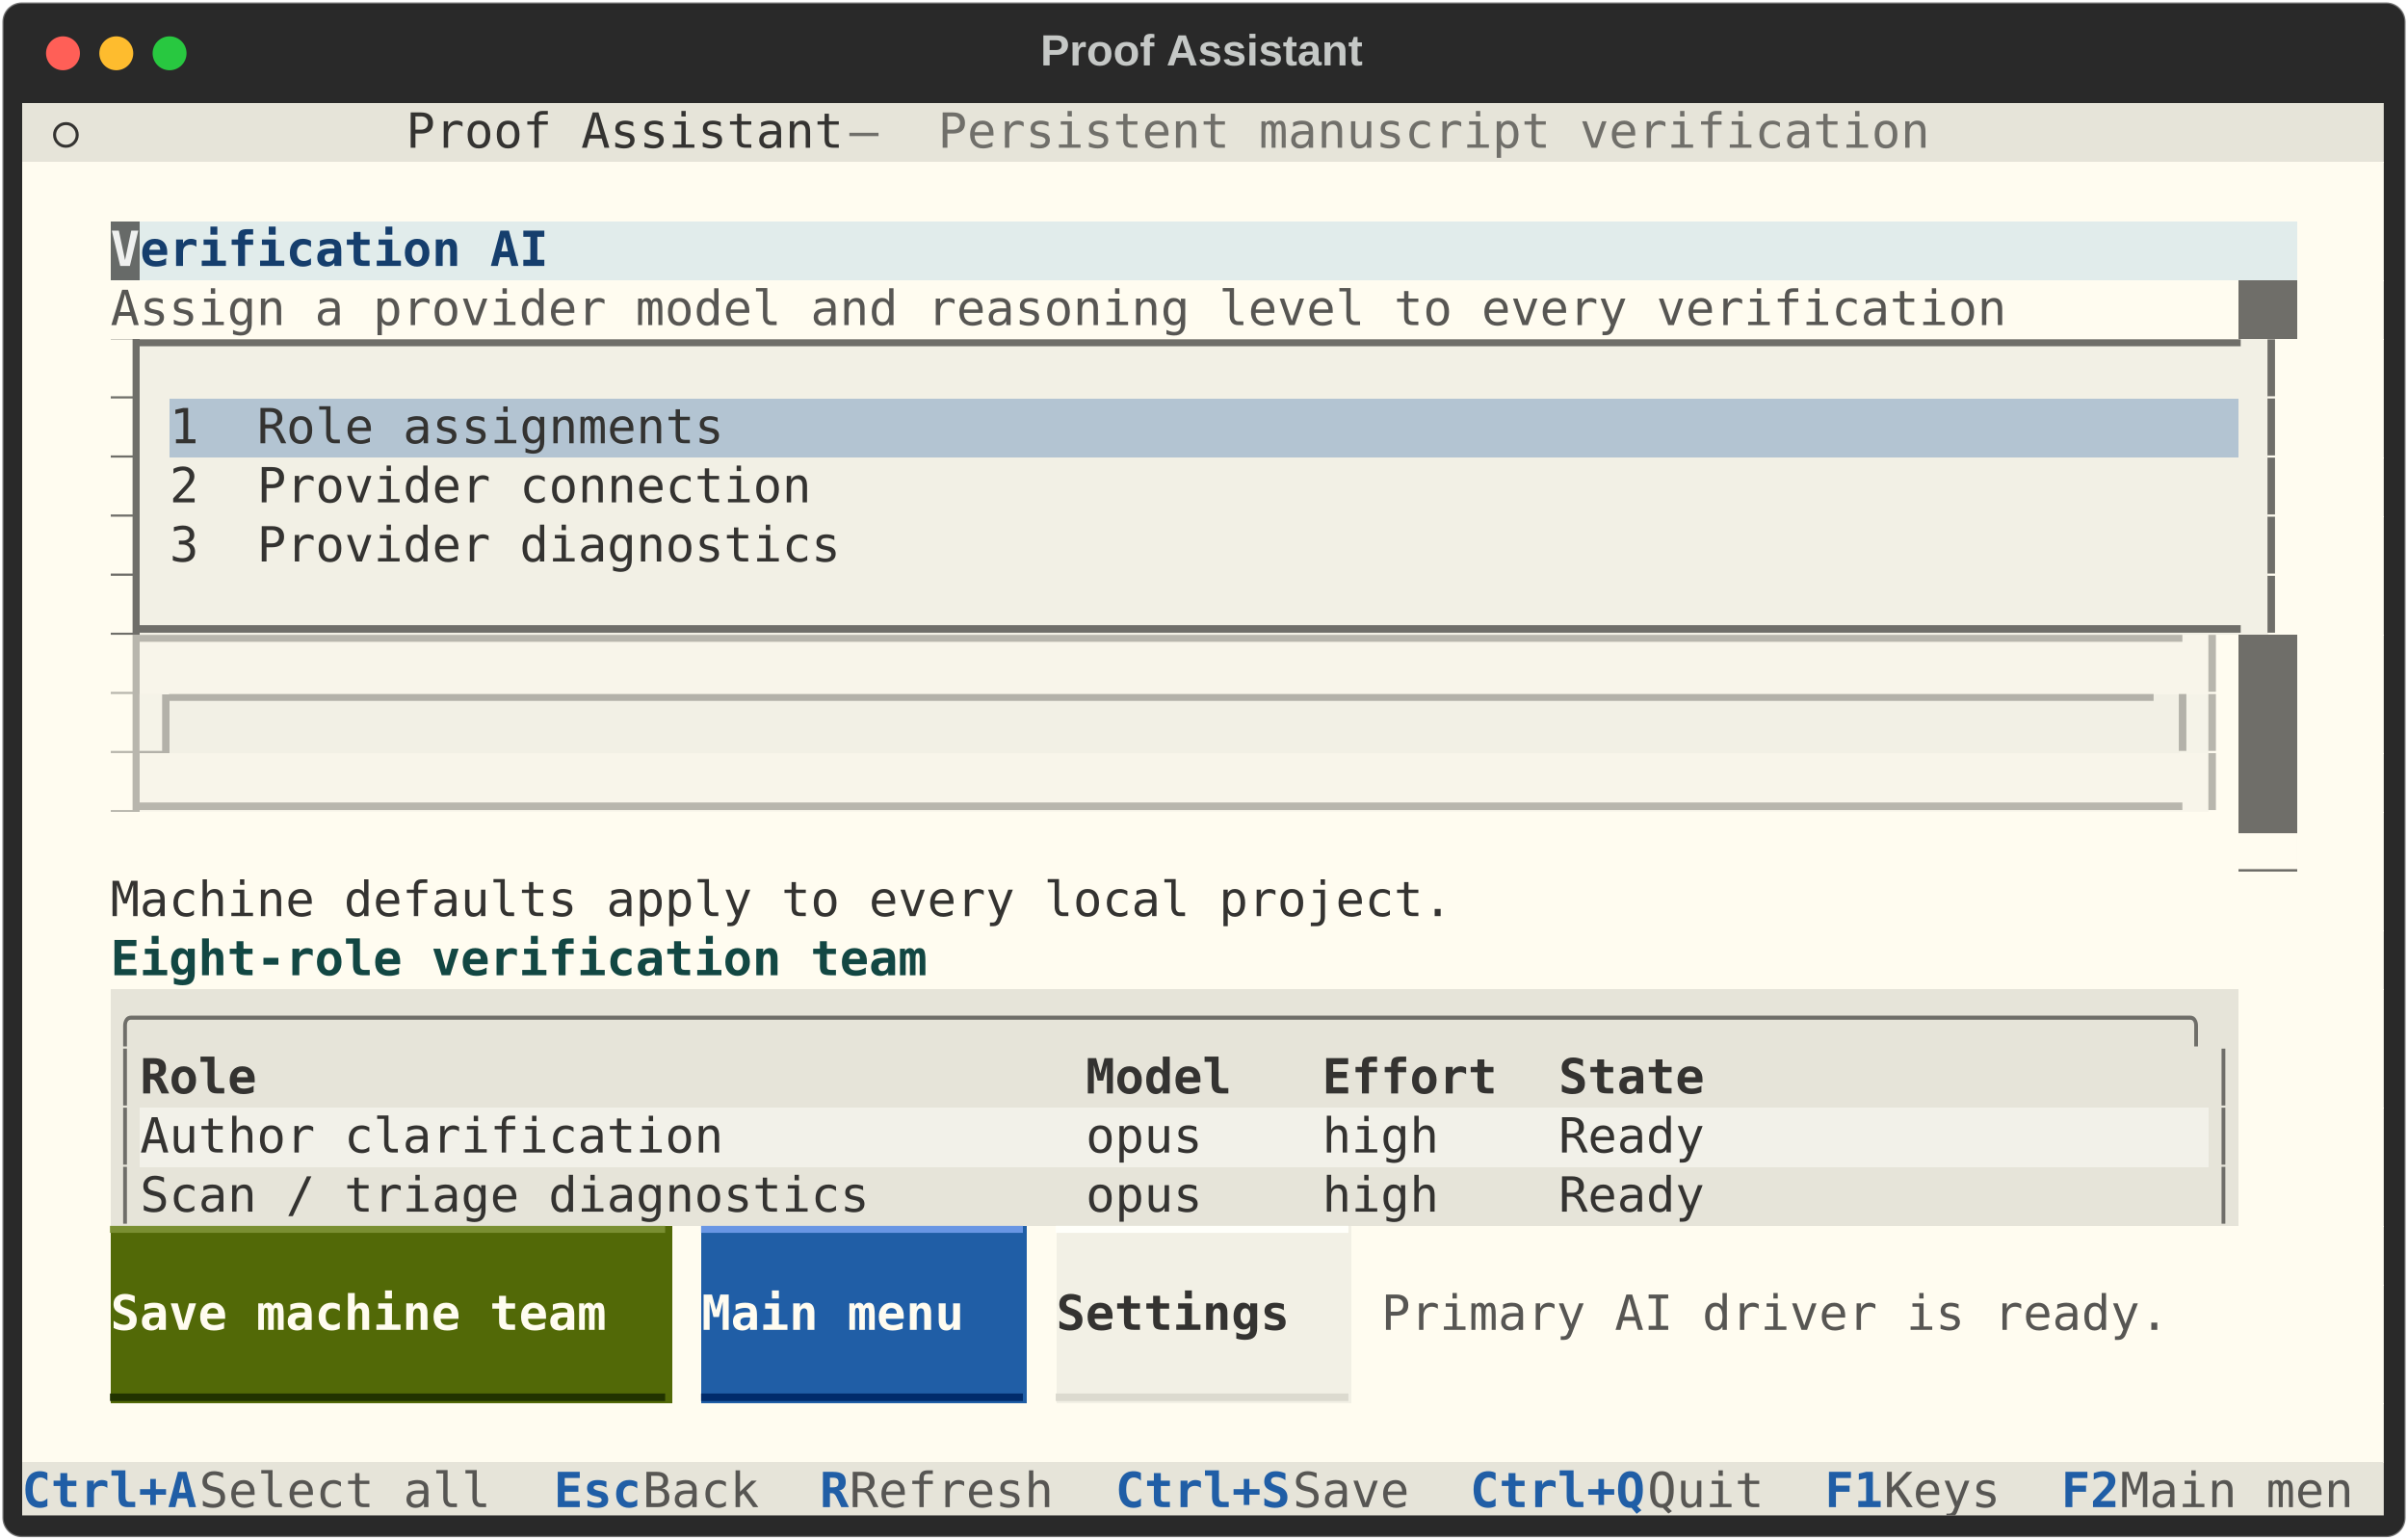
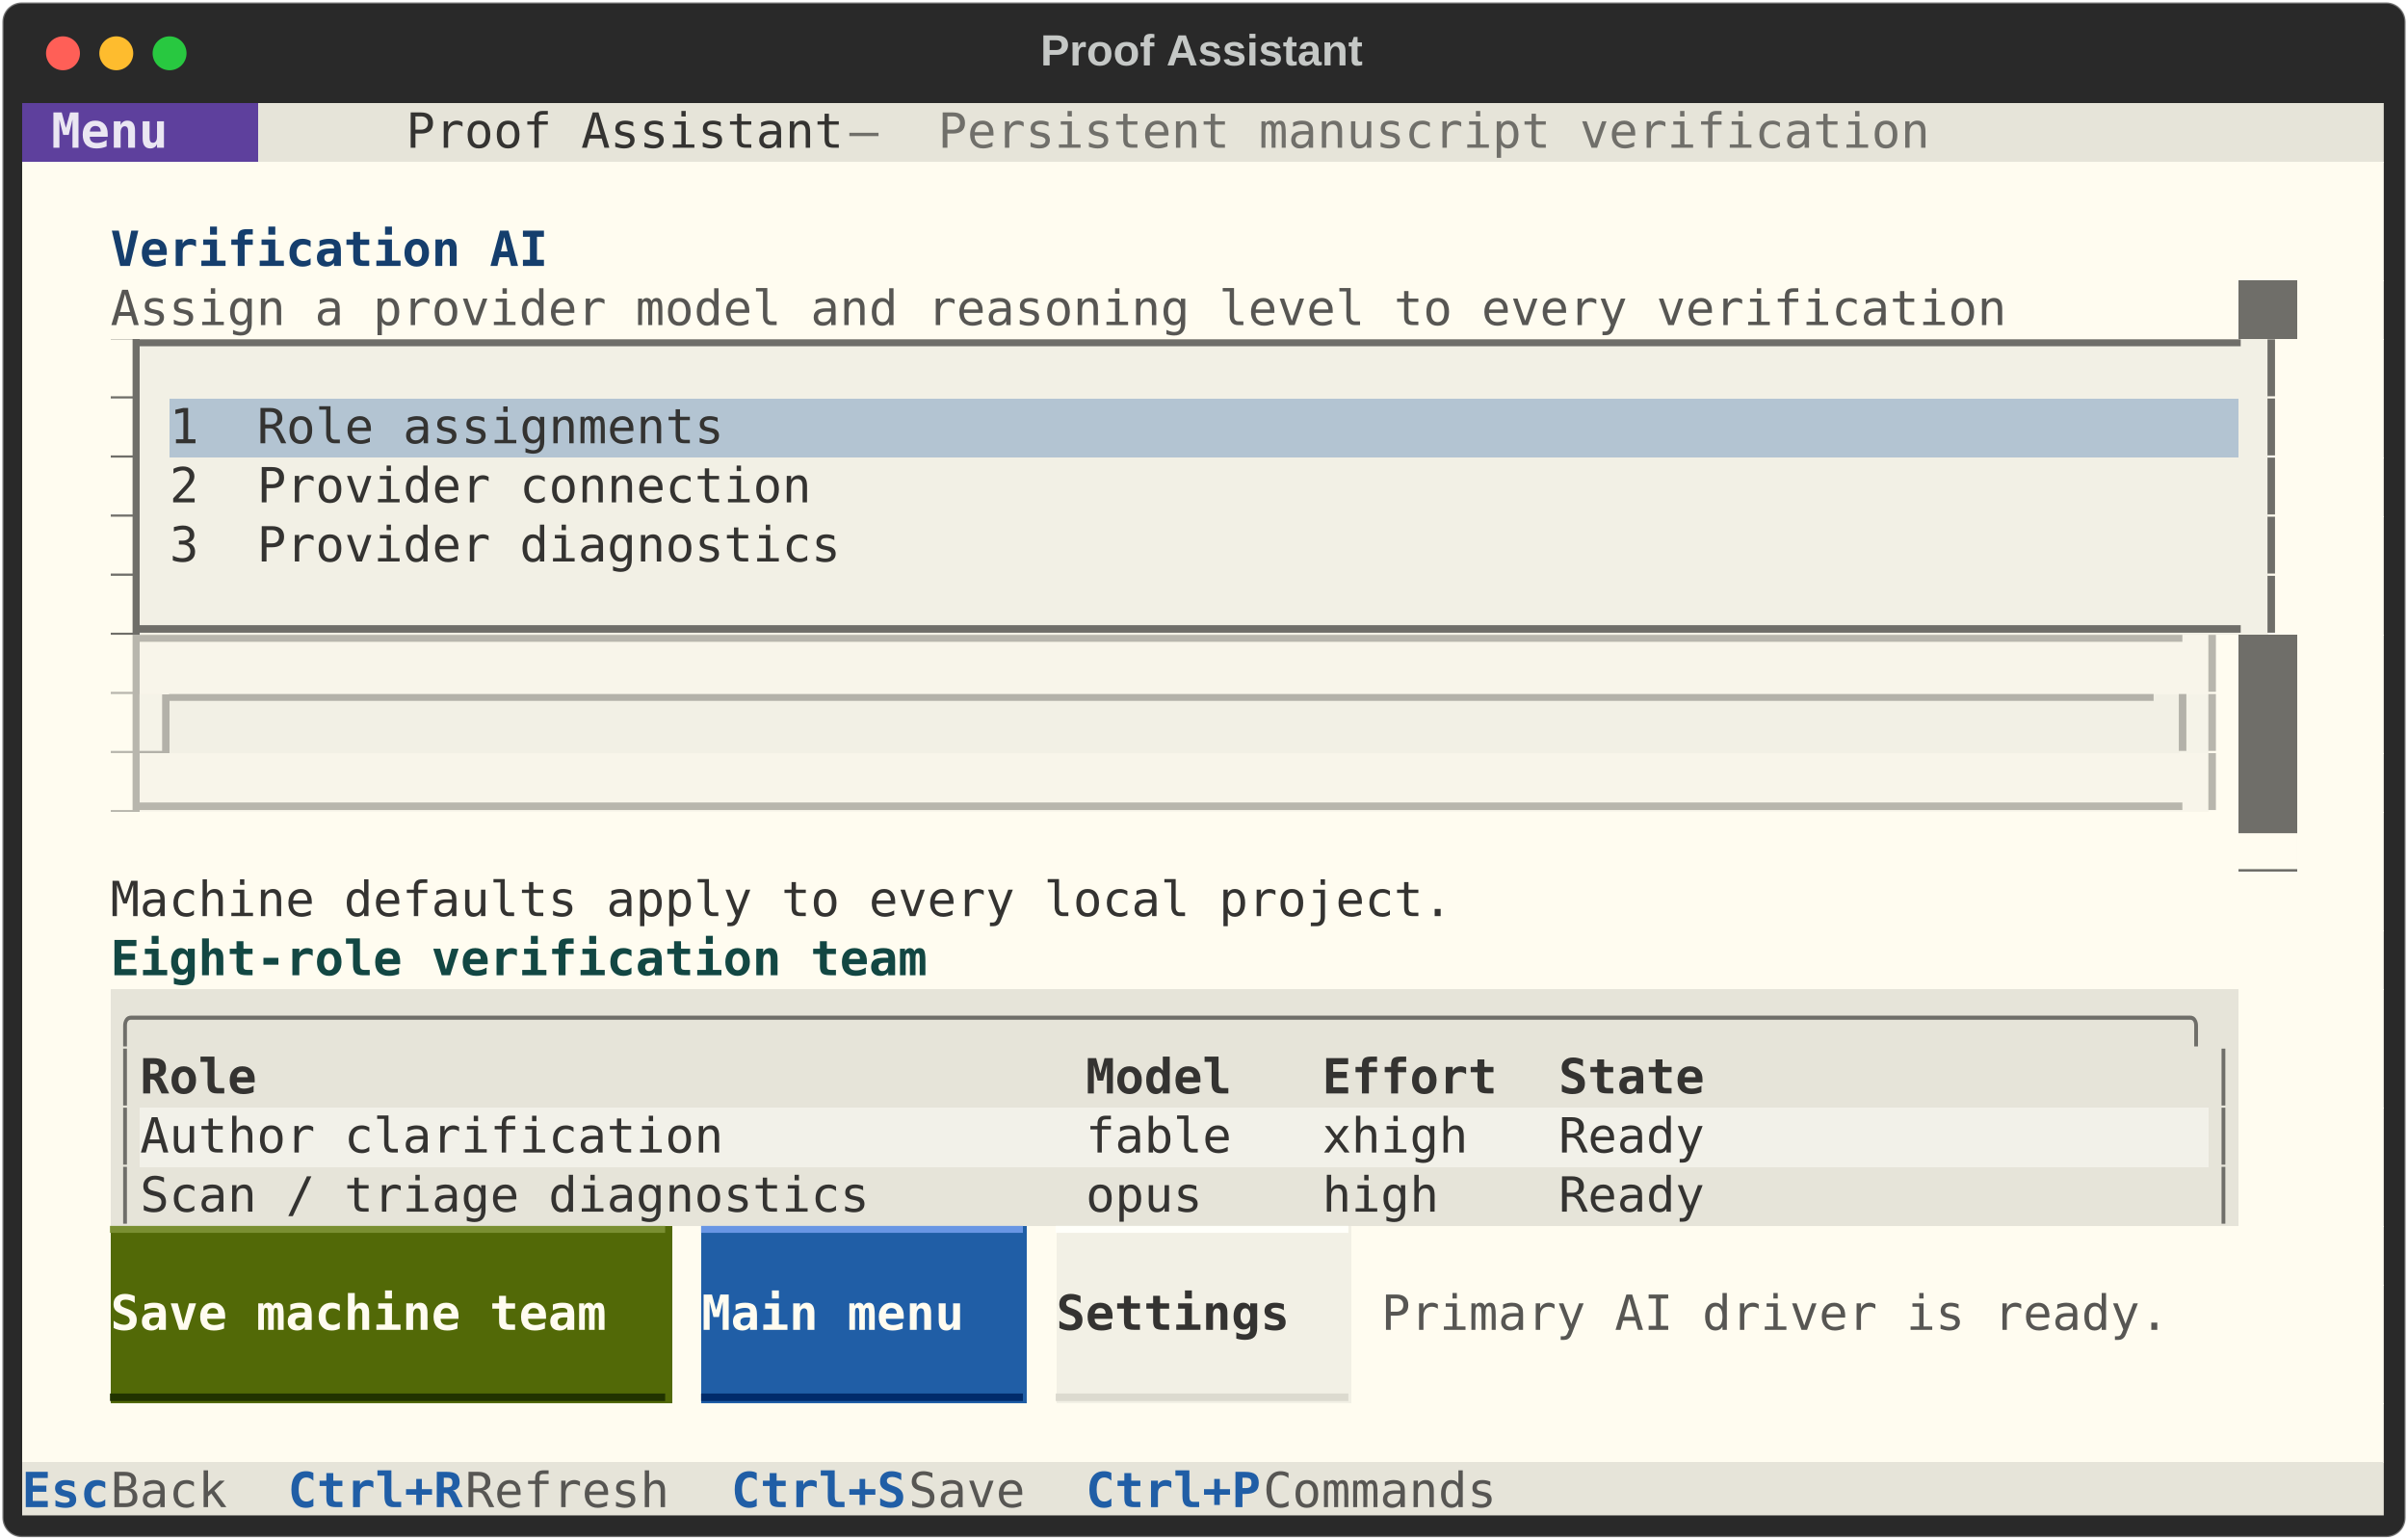
<svg xmlns="http://www.w3.org/2000/svg" class="rich-terminal" viewBox="0 0 994 635.6">
  <style>

    @font-face {
        font-family: "Fira Code";
        src: local("FiraCode-Regular"),
                url("https://cdnjs.cloudflare.com/ajax/libs/firacode/6.2.0/woff2/FiraCode-Regular.woff2") format("woff2"),
                url("https://cdnjs.cloudflare.com/ajax/libs/firacode/6.2.0/woff/FiraCode-Regular.woff") format("woff");
        font-style: normal;
        font-weight: 400;
    }
    @font-face {
        font-family: "Fira Code";
        src: local("FiraCode-Bold"),
                url("https://cdnjs.cloudflare.com/ajax/libs/firacode/6.2.0/woff2/FiraCode-Bold.woff2") format("woff2"),
                url("https://cdnjs.cloudflare.com/ajax/libs/firacode/6.2.0/woff/FiraCode-Bold.woff") format("woff");
        font-style: bold;
        font-weight: 700;
    }

    .terminal-matrix {
        font-family: Fira Code, monospace;
        font-size: 20px;
        line-height: 24.4px;
        font-variant-east-asian: full-width;
    }

    .terminal-title {
        font-size: 18px;
        font-weight: bold;
        font-family: arial;
    }

    .terminal-r1 { fill: #c5c8c6 }
- .terminal-r2 { fill: #343331 }
- .terminal-r3 { fill: #706f6a }
- .terminal-r4 { fill: #eff0ef;font-weight: bold }
+ .terminal-r2 { fill: #eae6f2;font-weight: bold }
+ .terminal-r3 { fill: #343331 }
+ .terminal-r4 { fill: #706f6a }
.terminal-r5 { fill: #153e6d;font-weight: bold }
.terminal-r6 { fill: #575653 }
.terminal-r7 { fill: #fffcf0 }
.terminal-r8 { fill: #6f6e69 }
.terminal-r9 { fill: #b8b6ad }
.terminal-r10 { fill: #f5f3e8 }
.terminal-r11 { fill: #b3b1a9 }
.terminal-r12 { fill: #124743;font-weight: bold }
.terminal-r13 { fill: #343331;font-weight: bold }
.terminal-r14 { fill: #7a8f32 }
.terminal-r15 { fill: #6996e4 }
.terminal-r16 { fill: #fffffa }
.terminal-r17 { fill: #fffcf0;font-weight: bold }
.terminal-r18 { fill: #213300 }
.terminal-r19 { fill: #002b6b }
.terminal-r20 { fill: #dcdacf }
.terminal-r21 { fill: #205ea6;font-weight: bold }
    </style>
  <defs>
    <clipPath id="terminal-clip-terminal">
      <rect x="0" y="0" width="975.0" height="584.6" />
    </clipPath>
    <clipPath id="terminal-line-0">
      <rect x="0" y="1.5" width="976" height="24.65" />
    </clipPath>
    <clipPath id="terminal-line-1">
      <rect x="0" y="25.9" width="976" height="24.65" />
    </clipPath>
    <clipPath id="terminal-line-2">
      <rect x="0" y="50.3" width="976" height="24.65" />
    </clipPath>
    <clipPath id="terminal-line-3">
      <rect x="0" y="74.7" width="976" height="24.65" />
    </clipPath>
    <clipPath id="terminal-line-4">
      <rect x="0" y="99.1" width="976" height="24.65" />
    </clipPath>
    <clipPath id="terminal-line-5">
      <rect x="0" y="123.5" width="976" height="24.65" />
    </clipPath>
    <clipPath id="terminal-line-6">
      <rect x="0" y="147.9" width="976" height="24.65" />
    </clipPath>
    <clipPath id="terminal-line-7">
      <rect x="0" y="172.3" width="976" height="24.65" />
    </clipPath>
    <clipPath id="terminal-line-8">
      <rect x="0" y="196.7" width="976" height="24.65" />
    </clipPath>
    <clipPath id="terminal-line-9">
      <rect x="0" y="221.1" width="976" height="24.65" />
    </clipPath>
    <clipPath id="terminal-line-10">
      <rect x="0" y="245.5" width="976" height="24.65" />
    </clipPath>
    <clipPath id="terminal-line-11">
      <rect x="0" y="269.9" width="976" height="24.65" />
    </clipPath>
    <clipPath id="terminal-line-12">
      <rect x="0" y="294.3" width="976" height="24.65" />
    </clipPath>
    <clipPath id="terminal-line-13">
      <rect x="0" y="318.7" width="976" height="24.65" />
    </clipPath>
    <clipPath id="terminal-line-14">
      <rect x="0" y="343.1" width="976" height="24.65" />
    </clipPath>
    <clipPath id="terminal-line-15">
      <rect x="0" y="367.5" width="976" height="24.65" />
    </clipPath>
    <clipPath id="terminal-line-16">
      <rect x="0" y="391.9" width="976" height="24.65" />
    </clipPath>
    <clipPath id="terminal-line-17">
      <rect x="0" y="416.3" width="976" height="24.65" />
    </clipPath>
    <clipPath id="terminal-line-18">
      <rect x="0" y="440.7" width="976" height="24.65" />
    </clipPath>
    <clipPath id="terminal-line-19">
      <rect x="0" y="465.1" width="976" height="24.65" />
    </clipPath>
    <clipPath id="terminal-line-20">
      <rect x="0" y="489.5" width="976" height="24.65" />
    </clipPath>
    <clipPath id="terminal-line-21">
      <rect x="0" y="513.9" width="976" height="24.65" />
    </clipPath>
    <clipPath id="terminal-line-22">
      <rect x="0" y="538.3" width="976" height="24.65" />
    </clipPath>
  </defs>
  <rect fill="#292929" stroke="rgba(255,255,255,0.35)" stroke-width="1" x="1" y="1" width="992" height="633.6" rx="8" />
  <text class="terminal-title" fill="#c5c8c6" text-anchor="middle" x="496" y="27">Proof Assistant</text>
  <g transform="translate(26,22)">
    <circle cx="0" cy="0" r="7" fill="#ff5f57" />
    <circle cx="22" cy="0" r="7" fill="#febc2e" />
    <circle cx="44" cy="0" r="7" fill="#28c840" />
  </g>
  <g transform="translate(9, 41)" clip-path="url(#terminal-clip-terminal)">
-     <rect fill="#e6e4d9" x="0" y="1.5" width="12.2" height="24.65" shape-rendering="crispEdges" />
-     <rect fill="#e6e4d9" x="12.2" y="1.5" width="12.2" height="24.65" shape-rendering="crispEdges" />
-     <rect fill="#e6e4d9" x="24.4" y="1.5" width="61" height="24.65" shape-rendering="crispEdges" />
-     <rect fill="#e6e4d9" x="85.4" y="1.5" width="12.2" height="24.65" shape-rendering="crispEdges" />
+     <rect fill="#5e409d" x="0" y="1.5" width="12.2" height="24.65" shape-rendering="crispEdges" />
+     <rect fill="#5e409d" x="12.2" y="1.5" width="48.8" height="24.65" shape-rendering="crispEdges" />
+     <rect fill="#5e409d" x="61" y="1.5" width="24.4" height="24.65" shape-rendering="crispEdges" />
+     <rect fill="#5e409d" x="85.4" y="1.5" width="12.2" height="24.65" shape-rendering="crispEdges" />
    <rect fill="#e6e4d9" x="97.6" y="1.5" width="61" height="24.65" shape-rendering="crispEdges" />
    <rect fill="#e6e4d9" x="158.6" y="1.5" width="183" height="24.65" shape-rendering="crispEdges" />
    <rect fill="#e6e4d9" x="341.6" y="1.5" width="36.6" height="24.65" shape-rendering="crispEdges" />
    <rect fill="#e6e4d9" x="378.2" y="1.5" width="414.8" height="24.65" shape-rendering="crispEdges" />
    <rect fill="#e6e4d9" x="793" y="1.5" width="61" height="24.65" shape-rendering="crispEdges" />
    <rect fill="#e6e4d9" x="854" y="1.5" width="12.2" height="24.65" shape-rendering="crispEdges" />
    <rect fill="#e6e4d9" x="866.2" y="1.5" width="0" height="24.65" shape-rendering="crispEdges" />
    <rect fill="#e6e4d9" x="866.2" y="1.5" width="109.8" height="24.65" shape-rendering="crispEdges" />
    <rect fill="#fffcf0" x="0" y="25.9" width="976" height="24.65" shape-rendering="crispEdges" />
    <rect fill="#fffcf0" x="0" y="50.3" width="36.6" height="24.65" shape-rendering="crispEdges" />
-     <rect fill="#676a68" x="36.6" y="50.3" width="12.2" height="24.65" shape-rendering="crispEdges" />
-     <rect fill="#e1eceb" x="48.8" y="50.3" width="890.6" height="24.65" shape-rendering="crispEdges" />
+     <rect fill="#fffcf0" x="36.6" y="50.3" width="902.8" height="24.65" shape-rendering="crispEdges" />
    <rect fill="#fffcf0" x="939.4" y="50.3" width="36.6" height="24.65" shape-rendering="crispEdges" />
    <rect fill="#fffcf0" x="0" y="74.7" width="36.6" height="24.65" shape-rendering="crispEdges" />
    <rect fill="#fffcf0" x="36.6" y="74.7" width="878.4" height="24.65" shape-rendering="crispEdges" />
    <rect fill="#6f6e69" x="915" y="74.7" width="24.4" height="24.65" shape-rendering="crispEdges" />
    <rect fill="#fffcf0" x="939.4" y="74.7" width="36.6" height="24.65" shape-rendering="crispEdges" />
    <rect fill="#fffcf0" x="0" y="99.1" width="36.6" height="24.65" shape-rendering="crispEdges" />
    <rect fill="#6f6e69" x="36.6" y="99.1" width="12.2" height="24.65" shape-rendering="crispEdges" />
    <rect fill="#f2f0e5" x="48.8" y="99.1" width="878.4" height="24.65" shape-rendering="crispEdges" />
    <rect fill="#fffcf0" x="927.2" y="99.1" width="12.2" height="24.65" shape-rendering="crispEdges" />
    <rect fill="#fffcf0" x="939.4" y="99.1" width="36.6" height="24.65" shape-rendering="crispEdges" />
    <rect fill="#fffcf0" x="0" y="123.5" width="36.6" height="24.65" shape-rendering="crispEdges" />
    <rect fill="#6f6e69" x="36.6" y="123.5" width="12.2" height="24.65" shape-rendering="crispEdges" />
    <rect fill="#f2f0e5" x="48.8" y="123.5" width="12.2" height="24.65" shape-rendering="crispEdges" />
    <rect fill="#b3c4d2" x="61" y="123.5" width="231.8" height="24.65" shape-rendering="crispEdges" />
    <rect fill="#b3c4d2" x="292.8" y="123.5" width="622.2" height="24.65" shape-rendering="crispEdges" />
    <rect fill="#f2f0e5" x="915" y="123.5" width="12.2" height="24.65" shape-rendering="crispEdges" />
    <rect fill="#fffcf0" x="927.2" y="123.5" width="12.2" height="24.65" shape-rendering="crispEdges" />
    <rect fill="#fffcf0" x="939.4" y="123.5" width="36.6" height="24.65" shape-rendering="crispEdges" />
    <rect fill="#fffcf0" x="0" y="147.9" width="36.6" height="24.65" shape-rendering="crispEdges" />
    <rect fill="#6f6e69" x="36.6" y="147.9" width="12.2" height="24.65" shape-rendering="crispEdges" />
    <rect fill="#f2f0e5" x="48.8" y="147.9" width="12.2" height="24.65" shape-rendering="crispEdges" />
    <rect fill="#f2f0e5" x="61" y="147.9" width="268.4" height="24.65" shape-rendering="crispEdges" />
    <rect fill="#f2f0e5" x="329.4" y="147.9" width="585.6" height="24.65" shape-rendering="crispEdges" />
    <rect fill="#f2f0e5" x="915" y="147.9" width="12.2" height="24.65" shape-rendering="crispEdges" />
    <rect fill="#fffcf0" x="927.2" y="147.9" width="12.2" height="24.65" shape-rendering="crispEdges" />
    <rect fill="#fffcf0" x="939.4" y="147.9" width="36.6" height="24.65" shape-rendering="crispEdges" />
    <rect fill="#fffcf0" x="0" y="172.3" width="36.6" height="24.65" shape-rendering="crispEdges" />
    <rect fill="#6f6e69" x="36.6" y="172.3" width="12.2" height="24.65" shape-rendering="crispEdges" />
    <rect fill="#f2f0e5" x="48.8" y="172.3" width="12.2" height="24.65" shape-rendering="crispEdges" />
    <rect fill="#f2f0e5" x="61" y="172.3" width="280.6" height="24.65" shape-rendering="crispEdges" />
    <rect fill="#f2f0e5" x="341.6" y="172.3" width="573.4" height="24.65" shape-rendering="crispEdges" />
    <rect fill="#f2f0e5" x="915" y="172.3" width="12.2" height="24.65" shape-rendering="crispEdges" />
    <rect fill="#fffcf0" x="927.2" y="172.3" width="12.2" height="24.65" shape-rendering="crispEdges" />
    <rect fill="#fffcf0" x="939.4" y="172.3" width="36.6" height="24.65" shape-rendering="crispEdges" />
    <rect fill="#fffcf0" x="0" y="196.7" width="36.6" height="24.65" shape-rendering="crispEdges" />
    <rect fill="#6f6e69" x="36.6" y="196.7" width="12.2" height="24.65" shape-rendering="crispEdges" />
    <rect fill="#f2f0e5" x="48.8" y="196.7" width="878.4" height="24.65" shape-rendering="crispEdges" />
    <rect fill="#fffcf0" x="927.2" y="196.7" width="12.2" height="24.65" shape-rendering="crispEdges" />
    <rect fill="#fffcf0" x="939.4" y="196.7" width="36.6" height="24.65" shape-rendering="crispEdges" />
    <rect fill="#fffcf0" x="0" y="221.1" width="36.6" height="24.65" shape-rendering="crispEdges" />
    <rect fill="#b8b6ad" x="36.6" y="221.1" width="12.2" height="24.65" shape-rendering="crispEdges" />
    <rect fill="#f8f5ea" x="48.8" y="221.1" width="854" height="24.65" shape-rendering="crispEdges" />
    <rect fill="#fffcf0" x="902.8" y="221.1" width="12.2" height="24.65" shape-rendering="crispEdges" />
    <rect fill="#6f6e69" x="915" y="221.1" width="24.4" height="24.65" shape-rendering="crispEdges" />
    <rect fill="#fffcf0" x="939.4" y="221.1" width="36.6" height="24.65" shape-rendering="crispEdges" />
    <rect fill="#fffcf0" x="0" y="245.5" width="36.6" height="24.65" shape-rendering="crispEdges" />
    <rect fill="#b8b6ad" x="36.6" y="245.5" width="12.2" height="24.65" shape-rendering="crispEdges" />
    <rect fill="#b3b1a9" x="48.8" y="245.5" width="12.2" height="24.65" shape-rendering="crispEdges" />
    <rect fill="#f2f0e5" x="61" y="245.5" width="829.6" height="24.65" shape-rendering="crispEdges" />
    <rect fill="#f5f3e8" x="890.6" y="245.5" width="12.2" height="24.65" shape-rendering="crispEdges" />
    <rect fill="#fffcf0" x="902.8" y="245.5" width="12.2" height="24.65" shape-rendering="crispEdges" />
    <rect fill="#6f6e69" x="915" y="245.5" width="24.4" height="24.65" shape-rendering="crispEdges" />
    <rect fill="#fffcf0" x="939.4" y="245.5" width="36.6" height="24.65" shape-rendering="crispEdges" />
    <rect fill="#fffcf0" x="0" y="269.9" width="36.6" height="24.65" shape-rendering="crispEdges" />
    <rect fill="#b8b6ad" x="36.6" y="269.9" width="12.2" height="24.65" shape-rendering="crispEdges" />
    <rect fill="#f8f5ea" x="48.8" y="269.9" width="854" height="24.65" shape-rendering="crispEdges" />
    <rect fill="#fffcf0" x="902.8" y="269.9" width="12.2" height="24.65" shape-rendering="crispEdges" />
    <rect fill="#6f6e69" x="915" y="269.9" width="24.4" height="24.65" shape-rendering="crispEdges" />
    <rect fill="#fffcf0" x="939.4" y="269.9" width="36.6" height="24.65" shape-rendering="crispEdges" />
    <rect fill="#fffcf0" x="0" y="294.3" width="915" height="24.65" shape-rendering="crispEdges" />
    <rect fill="#6f6e69" x="915" y="294.3" width="24.4" height="24.65" shape-rendering="crispEdges" />
    <rect fill="#fffcf0" x="939.4" y="294.3" width="36.6" height="24.65" shape-rendering="crispEdges" />
    <rect fill="#fffcf0" x="0" y="318.7" width="36.6" height="24.65" shape-rendering="crispEdges" />
    <rect fill="#fffcf0" x="36.6" y="318.7" width="561.2" height="24.65" shape-rendering="crispEdges" />
    <rect fill="#fffcf0" x="597.8" y="318.7" width="317.2" height="24.65" shape-rendering="crispEdges" />
    <rect fill="#fffcf0" x="915" y="318.7" width="24.4" height="24.65" shape-rendering="crispEdges" />
    <rect fill="#fffcf0" x="939.4" y="318.7" width="36.6" height="24.65" shape-rendering="crispEdges" />
    <rect fill="#fffcf0" x="0" y="343.1" width="36.6" height="24.65" shape-rendering="crispEdges" />
    <rect fill="#fffcf0" x="36.6" y="343.1" width="878.4" height="24.65" shape-rendering="crispEdges" />
    <rect fill="#fffcf0" x="915" y="343.1" width="24.4" height="24.65" shape-rendering="crispEdges" />
    <rect fill="#fffcf0" x="939.4" y="343.1" width="36.6" height="24.65" shape-rendering="crispEdges" />
    <rect fill="#fffcf0" x="0" y="367.5" width="36.6" height="24.65" shape-rendering="crispEdges" />
    <rect fill="#e6e4d9" x="36.6" y="367.5" width="878.4" height="24.65" shape-rendering="crispEdges" />
    <rect fill="#fffcf0" x="915" y="367.5" width="24.4" height="24.65" shape-rendering="crispEdges" />
    <rect fill="#fffcf0" x="939.4" y="367.5" width="36.6" height="24.65" shape-rendering="crispEdges" />
    <rect fill="#fffcf0" x="0" y="391.9" width="36.6" height="24.65" shape-rendering="crispEdges" />
    <rect fill="#e6e4d9" x="36.6" y="391.9" width="12.2" height="24.65" shape-rendering="crispEdges" />
    <rect fill="#e6e4d9" x="48.8" y="391.9" width="390.4" height="24.65" shape-rendering="crispEdges" />
    <rect fill="#e6e4d9" x="439.2" y="391.9" width="97.6" height="24.65" shape-rendering="crispEdges" />
    <rect fill="#e6e4d9" x="536.8" y="391.9" width="97.6" height="24.65" shape-rendering="crispEdges" />
    <rect fill="#e6e4d9" x="634.4" y="391.9" width="85.4" height="24.65" shape-rendering="crispEdges" />
    <rect fill="#e6e4d9" x="719.8" y="391.9" width="183" height="24.65" shape-rendering="crispEdges" />
    <rect fill="#e6e4d9" x="902.8" y="391.9" width="12.2" height="24.65" shape-rendering="crispEdges" />
    <rect fill="#fffcf0" x="915" y="391.9" width="24.4" height="24.65" shape-rendering="crispEdges" />
    <rect fill="#fffcf0" x="939.4" y="391.9" width="36.6" height="24.65" shape-rendering="crispEdges" />
    <rect fill="#fffcf0" x="0" y="416.3" width="36.6" height="24.65" shape-rendering="crispEdges" />
    <rect fill="#e6e4d9" x="36.6" y="416.3" width="12.2" height="24.65" shape-rendering="crispEdges" />
    <rect fill="#f2f1e9" x="48.8" y="416.3" width="390.4" height="24.65" shape-rendering="crispEdges" />
    <rect fill="#f2f1e9" x="439.2" y="416.3" width="97.6" height="24.65" shape-rendering="crispEdges" />
    <rect fill="#f2f1e9" x="536.8" y="416.3" width="97.6" height="24.65" shape-rendering="crispEdges" />
    <rect fill="#f2f1e9" x="634.4" y="416.3" width="85.4" height="24.65" shape-rendering="crispEdges" />
    <rect fill="#f2f1e9" x="719.8" y="416.3" width="183" height="24.65" shape-rendering="crispEdges" />
    <rect fill="#e6e4d9" x="902.8" y="416.3" width="12.2" height="24.65" shape-rendering="crispEdges" />
    <rect fill="#fffcf0" x="915" y="416.3" width="24.4" height="24.65" shape-rendering="crispEdges" />
    <rect fill="#fffcf0" x="939.4" y="416.3" width="36.6" height="24.65" shape-rendering="crispEdges" />
    <rect fill="#fffcf0" x="0" y="440.7" width="36.6" height="24.65" shape-rendering="crispEdges" />
    <rect fill="#e6e4d9" x="36.6" y="440.7" width="12.2" height="24.65" shape-rendering="crispEdges" />
    <rect fill="#e6e4d9" x="48.8" y="440.7" width="390.4" height="24.65" shape-rendering="crispEdges" />
    <rect fill="#e6e4d9" x="439.2" y="440.7" width="97.6" height="24.65" shape-rendering="crispEdges" />
    <rect fill="#e6e4d9" x="536.8" y="440.7" width="97.6" height="24.65" shape-rendering="crispEdges" />
    <rect fill="#e6e4d9" x="634.4" y="440.7" width="85.4" height="24.65" shape-rendering="crispEdges" />
    <rect fill="#e6e4d9" x="719.8" y="440.7" width="183" height="24.65" shape-rendering="crispEdges" />
    <rect fill="#e6e4d9" x="902.8" y="440.7" width="12.2" height="24.65" shape-rendering="crispEdges" />
    <rect fill="#fffcf0" x="915" y="440.7" width="24.4" height="24.65" shape-rendering="crispEdges" />
    <rect fill="#fffcf0" x="939.4" y="440.7" width="36.6" height="24.65" shape-rendering="crispEdges" />
    <rect fill="#fffcf0" x="0" y="465.1" width="36.6" height="24.65" shape-rendering="crispEdges" />
    <rect fill="#526907" x="36.6" y="465.1" width="231.8" height="24.65" shape-rendering="crispEdges" />
    <rect fill="#fffcf0" x="268.4" y="465.1" width="12.2" height="24.65" shape-rendering="crispEdges" />
    <rect fill="#205ea6" x="280.6" y="465.1" width="134.2" height="24.65" shape-rendering="crispEdges" />
    <rect fill="#fffcf0" x="414.8" y="465.1" width="12.2" height="24.65" shape-rendering="crispEdges" />
    <rect fill="#f2f0e5" x="427" y="465.1" width="122" height="24.65" shape-rendering="crispEdges" />
    <rect fill="#fffcf0" x="549" y="465.1" width="427" height="24.65" shape-rendering="crispEdges" />
    <rect fill="#fffcf0" x="0" y="489.5" width="36.6" height="24.65" shape-rendering="crispEdges" />
    <rect fill="#526907" x="36.6" y="489.5" width="231.8" height="24.65" shape-rendering="crispEdges" />
    <rect fill="#fffcf0" x="268.4" y="489.5" width="12.2" height="24.65" shape-rendering="crispEdges" />
    <rect fill="#205ea6" x="280.6" y="489.5" width="134.2" height="24.65" shape-rendering="crispEdges" />
    <rect fill="#fffcf0" x="414.8" y="489.5" width="12.2" height="24.65" shape-rendering="crispEdges" />
    <rect fill="#f2f0e5" x="427" y="489.5" width="122" height="24.65" shape-rendering="crispEdges" />
    <rect fill="#fffcf0" x="549" y="489.5" width="12.2" height="24.65" shape-rendering="crispEdges" />
    <rect fill="#fffcf0" x="561.2" y="489.5" width="378.2" height="24.65" shape-rendering="crispEdges" />
    <rect fill="#fffcf0" x="939.4" y="489.5" width="36.6" height="24.65" shape-rendering="crispEdges" />
    <rect fill="#fffcf0" x="0" y="513.9" width="36.6" height="24.65" shape-rendering="crispEdges" />
    <rect fill="#526907" x="36.6" y="513.9" width="231.8" height="24.65" shape-rendering="crispEdges" />
    <rect fill="#fffcf0" x="268.4" y="513.9" width="12.2" height="24.65" shape-rendering="crispEdges" />
    <rect fill="#205ea6" x="280.6" y="513.9" width="134.2" height="24.65" shape-rendering="crispEdges" />
    <rect fill="#fffcf0" x="414.8" y="513.9" width="12.2" height="24.65" shape-rendering="crispEdges" />
    <rect fill="#f2f0e5" x="427" y="513.9" width="122" height="24.65" shape-rendering="crispEdges" />
    <rect fill="#fffcf0" x="549" y="513.9" width="427" height="24.65" shape-rendering="crispEdges" />
    <rect fill="#fffcf0" x="0" y="538.3" width="976" height="24.65" shape-rendering="crispEdges" />
-     <rect fill="#e6e4d9" x="0" y="562.7" width="73.2" height="24.65" shape-rendering="crispEdges" />
-     <rect fill="#e6e4d9" x="73.2" y="562.7" width="134.2" height="24.65" shape-rendering="crispEdges" />
-     <rect fill="#e6e4d9" x="207.4" y="562.7" width="12.2" height="24.65" shape-rendering="crispEdges" />
-     <rect fill="#e6e4d9" x="219.6" y="562.7" width="36.6" height="24.65" shape-rendering="crispEdges" />
-     <rect fill="#e6e4d9" x="256.2" y="562.7" width="61" height="24.65" shape-rendering="crispEdges" />
-     <rect fill="#e6e4d9" x="317.2" y="562.7" width="12.2" height="24.65" shape-rendering="crispEdges" />
-     <rect fill="#e6e4d9" x="329.4" y="562.7" width="12.2" height="24.65" shape-rendering="crispEdges" />
-     <rect fill="#e6e4d9" x="341.6" y="562.7" width="97.6" height="24.65" shape-rendering="crispEdges" />
-     <rect fill="#e6e4d9" x="439.2" y="562.7" width="12.2" height="24.65" shape-rendering="crispEdges" />
-     <rect fill="#e6e4d9" x="451.4" y="562.7" width="73.2" height="24.65" shape-rendering="crispEdges" />
-     <rect fill="#e6e4d9" x="524.6" y="562.7" width="61" height="24.65" shape-rendering="crispEdges" />
-     <rect fill="#e6e4d9" x="585.6" y="562.7" width="12.2" height="24.65" shape-rendering="crispEdges" />
-     <rect fill="#e6e4d9" x="597.8" y="562.7" width="73.2" height="24.65" shape-rendering="crispEdges" />
-     <rect fill="#e6e4d9" x="671" y="562.7" width="61" height="24.65" shape-rendering="crispEdges" />
-     <rect fill="#e6e4d9" x="732" y="562.7" width="12.2" height="24.65" shape-rendering="crispEdges" />
-     <rect fill="#e6e4d9" x="744.2" y="562.7" width="24.4" height="24.65" shape-rendering="crispEdges" />
-     <rect fill="#e6e4d9" x="768.6" y="562.7" width="61" height="24.65" shape-rendering="crispEdges" />
-     <rect fill="#e6e4d9" x="829.6" y="562.7" width="12.2" height="24.65" shape-rendering="crispEdges" />
-     <rect fill="#e6e4d9" x="841.8" y="562.7" width="24.4" height="24.65" shape-rendering="crispEdges" />
-     <rect fill="#e6e4d9" x="866.2" y="562.7" width="109.8" height="24.65" shape-rendering="crispEdges" />
+     <rect fill="#e6e4d9" x="0" y="562.7" width="36.6" height="24.65" shape-rendering="crispEdges" />
+     <rect fill="#e6e4d9" x="36.6" y="562.7" width="61" height="24.65" shape-rendering="crispEdges" />
+     <rect fill="#e6e4d9" x="97.6" y="562.7" width="12.2" height="24.65" shape-rendering="crispEdges" />
+     <rect fill="#e6e4d9" x="109.8" y="562.7" width="73.2" height="24.65" shape-rendering="crispEdges" />
+     <rect fill="#e6e4d9" x="183" y="562.7" width="97.6" height="24.65" shape-rendering="crispEdges" />
+     <rect fill="#e6e4d9" x="280.6" y="562.7" width="12.2" height="24.65" shape-rendering="crispEdges" />
+     <rect fill="#e6e4d9" x="292.8" y="562.7" width="73.2" height="24.65" shape-rendering="crispEdges" />
+     <rect fill="#e6e4d9" x="366" y="562.7" width="61" height="24.65" shape-rendering="crispEdges" />
+     <rect fill="#e6e4d9" x="427" y="562.7" width="12.2" height="24.65" shape-rendering="crispEdges" />
+     <rect fill="#e6e4d9" x="439.2" y="562.7" width="73.2" height="24.65" shape-rendering="crispEdges" />
+     <rect fill="#e6e4d9" x="512.4" y="562.7" width="109.8" height="24.65" shape-rendering="crispEdges" />
+     <rect fill="#e6e4d9" x="622.2" y="562.7" width="353.8" height="24.65" shape-rendering="crispEdges" />
    <g class="terminal-matrix">
-       <text class="terminal-r2" x="12.2" y="20" textLength="12.2" clip-path="url(#terminal-line-0)">⭘</text>
-       <text class="terminal-r2" x="158.6" y="20" textLength="183" clip-path="url(#terminal-line-0)">Proof Assistant</text>
-       <text class="terminal-r3" x="341.6" y="20" textLength="36.6" clip-path="url(#terminal-line-0)"> — </text>
-       <text class="terminal-r3" x="378.2" y="20" textLength="414.8" clip-path="url(#terminal-line-0)">Persistent manuscript verification</text>
+       <text class="terminal-r2" x="12.2" y="20" textLength="48.8" clip-path="url(#terminal-line-0)">Menu</text>
+       <text class="terminal-r3" x="158.6" y="20" textLength="183" clip-path="url(#terminal-line-0)">Proof Assistant</text>
+       <text class="terminal-r4" x="341.6" y="20" textLength="36.6" clip-path="url(#terminal-line-0)"> — </text>
+       <text class="terminal-r4" x="378.2" y="20" textLength="414.8" clip-path="url(#terminal-line-0)">Persistent manuscript verification</text>
      <text class="terminal-r1" x="976" y="20" textLength="12.2" clip-path="url(#terminal-line-0)">
</text>
      <text class="terminal-r1" x="976" y="44.4" textLength="12.2" clip-path="url(#terminal-line-1)">
</text>
-       <text class="terminal-r4" x="36.6" y="68.8" textLength="12.2" clip-path="url(#terminal-line-2)">V</text>
-       <text class="terminal-r5" x="48.8" y="68.8" textLength="890.6" clip-path="url(#terminal-line-2)">erification AI                                                           </text>
+       <text class="terminal-r5" x="36.6" y="68.8" textLength="902.8" clip-path="url(#terminal-line-2)">Verification AI                                                           </text>
      <text class="terminal-r1" x="976" y="68.8" textLength="12.2" clip-path="url(#terminal-line-2)">
</text>
      <text class="terminal-r6" x="36.6" y="93.2" textLength="878.4" clip-path="url(#terminal-line-3)">Assign a provider model and reasoning level to every verification       </text>
      <text class="terminal-r1" x="976" y="93.2" textLength="12.2" clip-path="url(#terminal-line-3)">
</text>
      <text class="terminal-r7" x="36.6" y="117.6" textLength="12.2" clip-path="url(#terminal-line-4)">▊</text>
      <text class="terminal-r8" x="48.8" y="117.6" textLength="878.4" clip-path="url(#terminal-line-4)">▔▔▔▔▔▔▔▔▔▔▔▔▔▔▔▔▔▔▔▔▔▔▔▔▔▔▔▔▔▔▔▔▔▔▔▔▔▔▔▔▔▔▔▔▔▔▔▔▔▔▔▔▔▔▔▔▔▔▔▔▔▔▔▔▔▔▔▔▔▔▔▔</text>
      <text class="terminal-r8" x="927.2" y="117.6" textLength="12.2" clip-path="url(#terminal-line-4)">▎</text>
      <text class="terminal-r1" x="976" y="117.6" textLength="12.2" clip-path="url(#terminal-line-4)">
</text>
      <text class="terminal-r7" x="36.6" y="142" textLength="12.2" clip-path="url(#terminal-line-5)">▊</text>
-       <text class="terminal-r2" x="61" y="142" textLength="231.8" clip-path="url(#terminal-line-5)">1  Role assignments</text>
+       <text class="terminal-r3" x="61" y="142" textLength="231.8" clip-path="url(#terminal-line-5)">1  Role assignments</text>
      <text class="terminal-r8" x="927.2" y="142" textLength="12.2" clip-path="url(#terminal-line-5)">▎</text>
      <text class="terminal-r1" x="976" y="142" textLength="12.2" clip-path="url(#terminal-line-5)">
</text>
      <text class="terminal-r7" x="36.6" y="166.4" textLength="12.2" clip-path="url(#terminal-line-6)">▊</text>
-       <text class="terminal-r2" x="61" y="166.4" textLength="268.4" clip-path="url(#terminal-line-6)">2  Provider connection</text>
+       <text class="terminal-r3" x="61" y="166.4" textLength="268.4" clip-path="url(#terminal-line-6)">2  Provider connection</text>
      <text class="terminal-r8" x="927.2" y="166.4" textLength="12.2" clip-path="url(#terminal-line-6)">▎</text>
      <text class="terminal-r1" x="976" y="166.4" textLength="12.2" clip-path="url(#terminal-line-6)">
</text>
      <text class="terminal-r7" x="36.6" y="190.8" textLength="12.2" clip-path="url(#terminal-line-7)">▊</text>
-       <text class="terminal-r2" x="61" y="190.8" textLength="280.6" clip-path="url(#terminal-line-7)">3  Provider diagnostics</text>
+       <text class="terminal-r3" x="61" y="190.8" textLength="280.6" clip-path="url(#terminal-line-7)">3  Provider diagnostics</text>
      <text class="terminal-r8" x="927.2" y="190.8" textLength="12.2" clip-path="url(#terminal-line-7)">▎</text>
      <text class="terminal-r1" x="976" y="190.8" textLength="12.2" clip-path="url(#terminal-line-7)">
</text>
      <text class="terminal-r7" x="36.6" y="215.2" textLength="12.2" clip-path="url(#terminal-line-8)">▊</text>
      <text class="terminal-r8" x="48.8" y="215.2" textLength="878.4" clip-path="url(#terminal-line-8)">▁▁▁▁▁▁▁▁▁▁▁▁▁▁▁▁▁▁▁▁▁▁▁▁▁▁▁▁▁▁▁▁▁▁▁▁▁▁▁▁▁▁▁▁▁▁▁▁▁▁▁▁▁▁▁▁▁▁▁▁▁▁▁▁▁▁▁▁▁▁▁▁</text>
      <text class="terminal-r8" x="927.2" y="215.2" textLength="12.2" clip-path="url(#terminal-line-8)">▎</text>
      <text class="terminal-r1" x="976" y="215.2" textLength="12.2" clip-path="url(#terminal-line-8)">
</text>
      <text class="terminal-r7" x="36.6" y="239.6" textLength="12.2" clip-path="url(#terminal-line-9)">▊</text>
      <text class="terminal-r9" x="48.8" y="239.6" textLength="854" clip-path="url(#terminal-line-9)">▔▔▔▔▔▔▔▔▔▔▔▔▔▔▔▔▔▔▔▔▔▔▔▔▔▔▔▔▔▔▔▔▔▔▔▔▔▔▔▔▔▔▔▔▔▔▔▔▔▔▔▔▔▔▔▔▔▔▔▔▔▔▔▔▔▔▔▔▔▔</text>
      <text class="terminal-r9" x="902.8" y="239.6" textLength="12.2" clip-path="url(#terminal-line-9)">▎</text>
      <text class="terminal-r1" x="976" y="239.6" textLength="12.2" clip-path="url(#terminal-line-9)">
</text>
      <text class="terminal-r7" x="36.6" y="264" textLength="12.2" clip-path="url(#terminal-line-10)">▊</text>
      <text class="terminal-r10" x="48.8" y="264" textLength="12.2" clip-path="url(#terminal-line-10)">▊</text>
      <text class="terminal-r11" x="61" y="264" textLength="829.6" clip-path="url(#terminal-line-10)">▔▔▔▔▔▔▔▔▔▔▔▔▔▔▔▔▔▔▔▔▔▔▔▔▔▔▔▔▔▔▔▔▔▔▔▔▔▔▔▔▔▔▔▔▔▔▔▔▔▔▔▔▔▔▔▔▔▔▔▔▔▔▔▔▔▔▔▔</text>
      <text class="terminal-r11" x="890.6" y="264" textLength="12.2" clip-path="url(#terminal-line-10)">▎</text>
      <text class="terminal-r9" x="902.8" y="264" textLength="12.2" clip-path="url(#terminal-line-10)">▎</text>
      <text class="terminal-r1" x="976" y="264" textLength="12.2" clip-path="url(#terminal-line-10)">
</text>
      <text class="terminal-r7" x="36.6" y="288.4" textLength="12.2" clip-path="url(#terminal-line-11)">▊</text>
      <text class="terminal-r9" x="48.8" y="288.4" textLength="854" clip-path="url(#terminal-line-11)">▁▁▁▁▁▁▁▁▁▁▁▁▁▁▁▁▁▁▁▁▁▁▁▁▁▁▁▁▁▁▁▁▁▁▁▁▁▁▁▁▁▁▁▁▁▁▁▁▁▁▁▁▁▁▁▁▁▁▁▁▁▁▁▁▁▁▁▁▁▁</text>
      <text class="terminal-r9" x="902.8" y="288.4" textLength="12.2" clip-path="url(#terminal-line-11)">▎</text>
      <text class="terminal-r1" x="976" y="288.4" textLength="12.2" clip-path="url(#terminal-line-11)">
</text>
      <text class="terminal-r7" x="915" y="312.8" textLength="24.4" clip-path="url(#terminal-line-12)">▅▅</text>
      <text class="terminal-r1" x="976" y="312.8" textLength="12.2" clip-path="url(#terminal-line-12)">
</text>
-       <text class="terminal-r2" x="36.6" y="337.2" textLength="561.2" clip-path="url(#terminal-line-13)">Machine defaults apply to every local project.</text>
+       <text class="terminal-r3" x="36.6" y="337.2" textLength="561.2" clip-path="url(#terminal-line-13)">Machine defaults apply to every local project.</text>
      <text class="terminal-r1" x="976" y="337.2" textLength="12.2" clip-path="url(#terminal-line-13)">
</text>
      <text class="terminal-r12" x="36.6" y="361.6" textLength="878.4" clip-path="url(#terminal-line-14)">Eight-role verification team                                            </text>
      <text class="terminal-r1" x="976" y="361.6" textLength="12.2" clip-path="url(#terminal-line-14)">
</text>
      <text class="terminal-r8" x="36.6" y="386" textLength="878.4" clip-path="url(#terminal-line-15)">╭──────────────────────────────────────────────────────────────────────╮</text>
      <text class="terminal-r1" x="976" y="386" textLength="12.2" clip-path="url(#terminal-line-15)">
</text>
      <text class="terminal-r8" x="36.6" y="410.4" textLength="12.2" clip-path="url(#terminal-line-16)">│</text>
      <text class="terminal-r13" x="48.8" y="410.4" textLength="390.4" clip-path="url(#terminal-line-16)"> Role                           </text>
      <text class="terminal-r13" x="439.2" y="410.4" textLength="97.6" clip-path="url(#terminal-line-16)"> Model  </text>
      <text class="terminal-r13" x="536.8" y="410.4" textLength="97.6" clip-path="url(#terminal-line-16)"> Effort </text>
      <text class="terminal-r13" x="634.4" y="410.4" textLength="85.4" clip-path="url(#terminal-line-16)"> State </text>
      <text class="terminal-r8" x="902.8" y="410.4" textLength="12.2" clip-path="url(#terminal-line-16)">│</text>
      <text class="terminal-r1" x="976" y="410.4" textLength="12.2" clip-path="url(#terminal-line-16)">
</text>
      <text class="terminal-r8" x="36.6" y="434.8" textLength="12.2" clip-path="url(#terminal-line-17)">│</text>
-       <text class="terminal-r2" x="48.8" y="434.8" textLength="390.4" clip-path="url(#terminal-line-17)"> Author clarification           </text>
-       <text class="terminal-r2" x="439.2" y="434.8" textLength="97.6" clip-path="url(#terminal-line-17)"> opus   </text>
-       <text class="terminal-r2" x="536.8" y="434.8" textLength="97.6" clip-path="url(#terminal-line-17)"> high   </text>
-       <text class="terminal-r2" x="634.4" y="434.8" textLength="85.4" clip-path="url(#terminal-line-17)"> Ready </text>
+       <text class="terminal-r3" x="48.8" y="434.8" textLength="390.4" clip-path="url(#terminal-line-17)"> Author clarification           </text>
+       <text class="terminal-r3" x="439.2" y="434.8" textLength="97.6" clip-path="url(#terminal-line-17)"> fable  </text>
+       <text class="terminal-r3" x="536.8" y="434.8" textLength="97.6" clip-path="url(#terminal-line-17)"> xhigh  </text>
+       <text class="terminal-r3" x="634.4" y="434.8" textLength="85.4" clip-path="url(#terminal-line-17)"> Ready </text>
      <text class="terminal-r8" x="902.8" y="434.8" textLength="12.2" clip-path="url(#terminal-line-17)">│</text>
      <text class="terminal-r1" x="976" y="434.8" textLength="12.2" clip-path="url(#terminal-line-17)">
</text>
      <text class="terminal-r8" x="36.6" y="459.2" textLength="12.2" clip-path="url(#terminal-line-18)">│</text>
-       <text class="terminal-r2" x="48.8" y="459.2" textLength="390.4" clip-path="url(#terminal-line-18)"> Scan / triage diagnostics      </text>
-       <text class="terminal-r2" x="439.2" y="459.2" textLength="97.6" clip-path="url(#terminal-line-18)"> opus   </text>
-       <text class="terminal-r2" x="536.8" y="459.2" textLength="97.6" clip-path="url(#terminal-line-18)"> high   </text>
-       <text class="terminal-r2" x="634.4" y="459.2" textLength="85.4" clip-path="url(#terminal-line-18)"> Ready </text>
+       <text class="terminal-r3" x="48.8" y="459.2" textLength="390.4" clip-path="url(#terminal-line-18)"> Scan / triage diagnostics      </text>
+       <text class="terminal-r3" x="439.2" y="459.2" textLength="97.6" clip-path="url(#terminal-line-18)"> opus   </text>
+       <text class="terminal-r3" x="536.8" y="459.2" textLength="97.6" clip-path="url(#terminal-line-18)"> high   </text>
+       <text class="terminal-r3" x="634.4" y="459.2" textLength="85.4" clip-path="url(#terminal-line-18)"> Ready </text>
      <text class="terminal-r8" x="902.8" y="459.2" textLength="12.2" clip-path="url(#terminal-line-18)">│</text>
      <text class="terminal-r1" x="976" y="459.2" textLength="12.2" clip-path="url(#terminal-line-18)">
</text>
      <text class="terminal-r14" x="36.6" y="483.6" textLength="231.8" clip-path="url(#terminal-line-19)">▔▔▔▔▔▔▔▔▔▔▔▔▔▔▔▔▔▔▔</text>
      <text class="terminal-r15" x="280.6" y="483.6" textLength="134.2" clip-path="url(#terminal-line-19)">▔▔▔▔▔▔▔▔▔▔▔</text>
      <text class="terminal-r16" x="427" y="483.6" textLength="122" clip-path="url(#terminal-line-19)">▔▔▔▔▔▔▔▔▔▔</text>
      <text class="terminal-r1" x="976" y="483.6" textLength="12.2" clip-path="url(#terminal-line-19)">
</text>
      <text class="terminal-r17" x="36.6" y="508" textLength="231.8" clip-path="url(#terminal-line-20)"> Save machine team </text>
      <text class="terminal-r17" x="280.6" y="508" textLength="134.2" clip-path="url(#terminal-line-20)"> Main menu </text>
      <text class="terminal-r13" x="427" y="508" textLength="122" clip-path="url(#terminal-line-20)"> Settings </text>
      <text class="terminal-r6" x="561.2" y="508" textLength="378.2" clip-path="url(#terminal-line-20)">Primary AI driver is ready.    </text>
      <text class="terminal-r1" x="976" y="508" textLength="12.2" clip-path="url(#terminal-line-20)">
</text>
      <text class="terminal-r18" x="36.6" y="532.4" textLength="231.8" clip-path="url(#terminal-line-21)">▁▁▁▁▁▁▁▁▁▁▁▁▁▁▁▁▁▁▁</text>
      <text class="terminal-r19" x="280.6" y="532.4" textLength="134.2" clip-path="url(#terminal-line-21)">▁▁▁▁▁▁▁▁▁▁▁</text>
      <text class="terminal-r20" x="427" y="532.4" textLength="122" clip-path="url(#terminal-line-21)">▁▁▁▁▁▁▁▁▁▁</text>
      <text class="terminal-r1" x="976" y="532.4" textLength="12.2" clip-path="url(#terminal-line-21)">
</text>
      <text class="terminal-r1" x="976" y="556.8" textLength="12.2" clip-path="url(#terminal-line-22)">
</text>
-       <text class="terminal-r21" x="0" y="581.2" textLength="73.2" clip-path="url(#terminal-line-23)">Ctrl+A</text>
-       <text class="terminal-r6" x="73.2" y="581.2" textLength="134.2" clip-path="url(#terminal-line-23)"> Select all</text>
-       <text class="terminal-r21" x="219.6" y="581.2" textLength="36.6" clip-path="url(#terminal-line-23)">Esc</text>
-       <text class="terminal-r6" x="256.2" y="581.2" textLength="61" clip-path="url(#terminal-line-23)"> Back</text>
-       <text class="terminal-r21" x="329.4" y="581.2" textLength="12.2" clip-path="url(#terminal-line-23)">R</text>
-       <text class="terminal-r6" x="341.6" y="581.2" textLength="97.6" clip-path="url(#terminal-line-23)"> Refresh</text>
-       <text class="terminal-r21" x="451.4" y="581.2" textLength="73.2" clip-path="url(#terminal-line-23)">Ctrl+S</text>
-       <text class="terminal-r6" x="524.6" y="581.2" textLength="61" clip-path="url(#terminal-line-23)"> Save</text>
-       <text class="terminal-r21" x="597.8" y="581.2" textLength="73.2" clip-path="url(#terminal-line-23)">Ctrl+Q</text>
-       <text class="terminal-r6" x="671" y="581.2" textLength="61" clip-path="url(#terminal-line-23)"> Quit</text>
-       <text class="terminal-r21" x="744.2" y="581.2" textLength="24.4" clip-path="url(#terminal-line-23)">F1</text>
-       <text class="terminal-r6" x="768.6" y="581.2" textLength="61" clip-path="url(#terminal-line-23)"> Keys</text>
-       <text class="terminal-r21" x="841.8" y="581.2" textLength="24.4" clip-path="url(#terminal-line-23)">F2</text>
-       <text class="terminal-r6" x="866.2" y="581.2" textLength="109.8" clip-path="url(#terminal-line-23)"> Main men</text>
+       <text class="terminal-r21" x="0" y="581.2" textLength="36.6" clip-path="url(#terminal-line-23)">Esc</text>
+       <text class="terminal-r6" x="36.6" y="581.2" textLength="61" clip-path="url(#terminal-line-23)"> Back</text>
+       <text class="terminal-r21" x="109.8" y="581.2" textLength="73.2" clip-path="url(#terminal-line-23)">Ctrl+R</text>
+       <text class="terminal-r6" x="183" y="581.2" textLength="97.6" clip-path="url(#terminal-line-23)"> Refresh</text>
+       <text class="terminal-r21" x="292.8" y="581.2" textLength="73.2" clip-path="url(#terminal-line-23)">Ctrl+S</text>
+       <text class="terminal-r6" x="366" y="581.2" textLength="61" clip-path="url(#terminal-line-23)"> Save</text>
+       <text class="terminal-r21" x="439.2" y="581.2" textLength="73.2" clip-path="url(#terminal-line-23)">Ctrl+P</text>
+       <text class="terminal-r6" x="512.4" y="581.2" textLength="109.8" clip-path="url(#terminal-line-23)"> Commands</text>
    </g>
  </g>
</svg>
